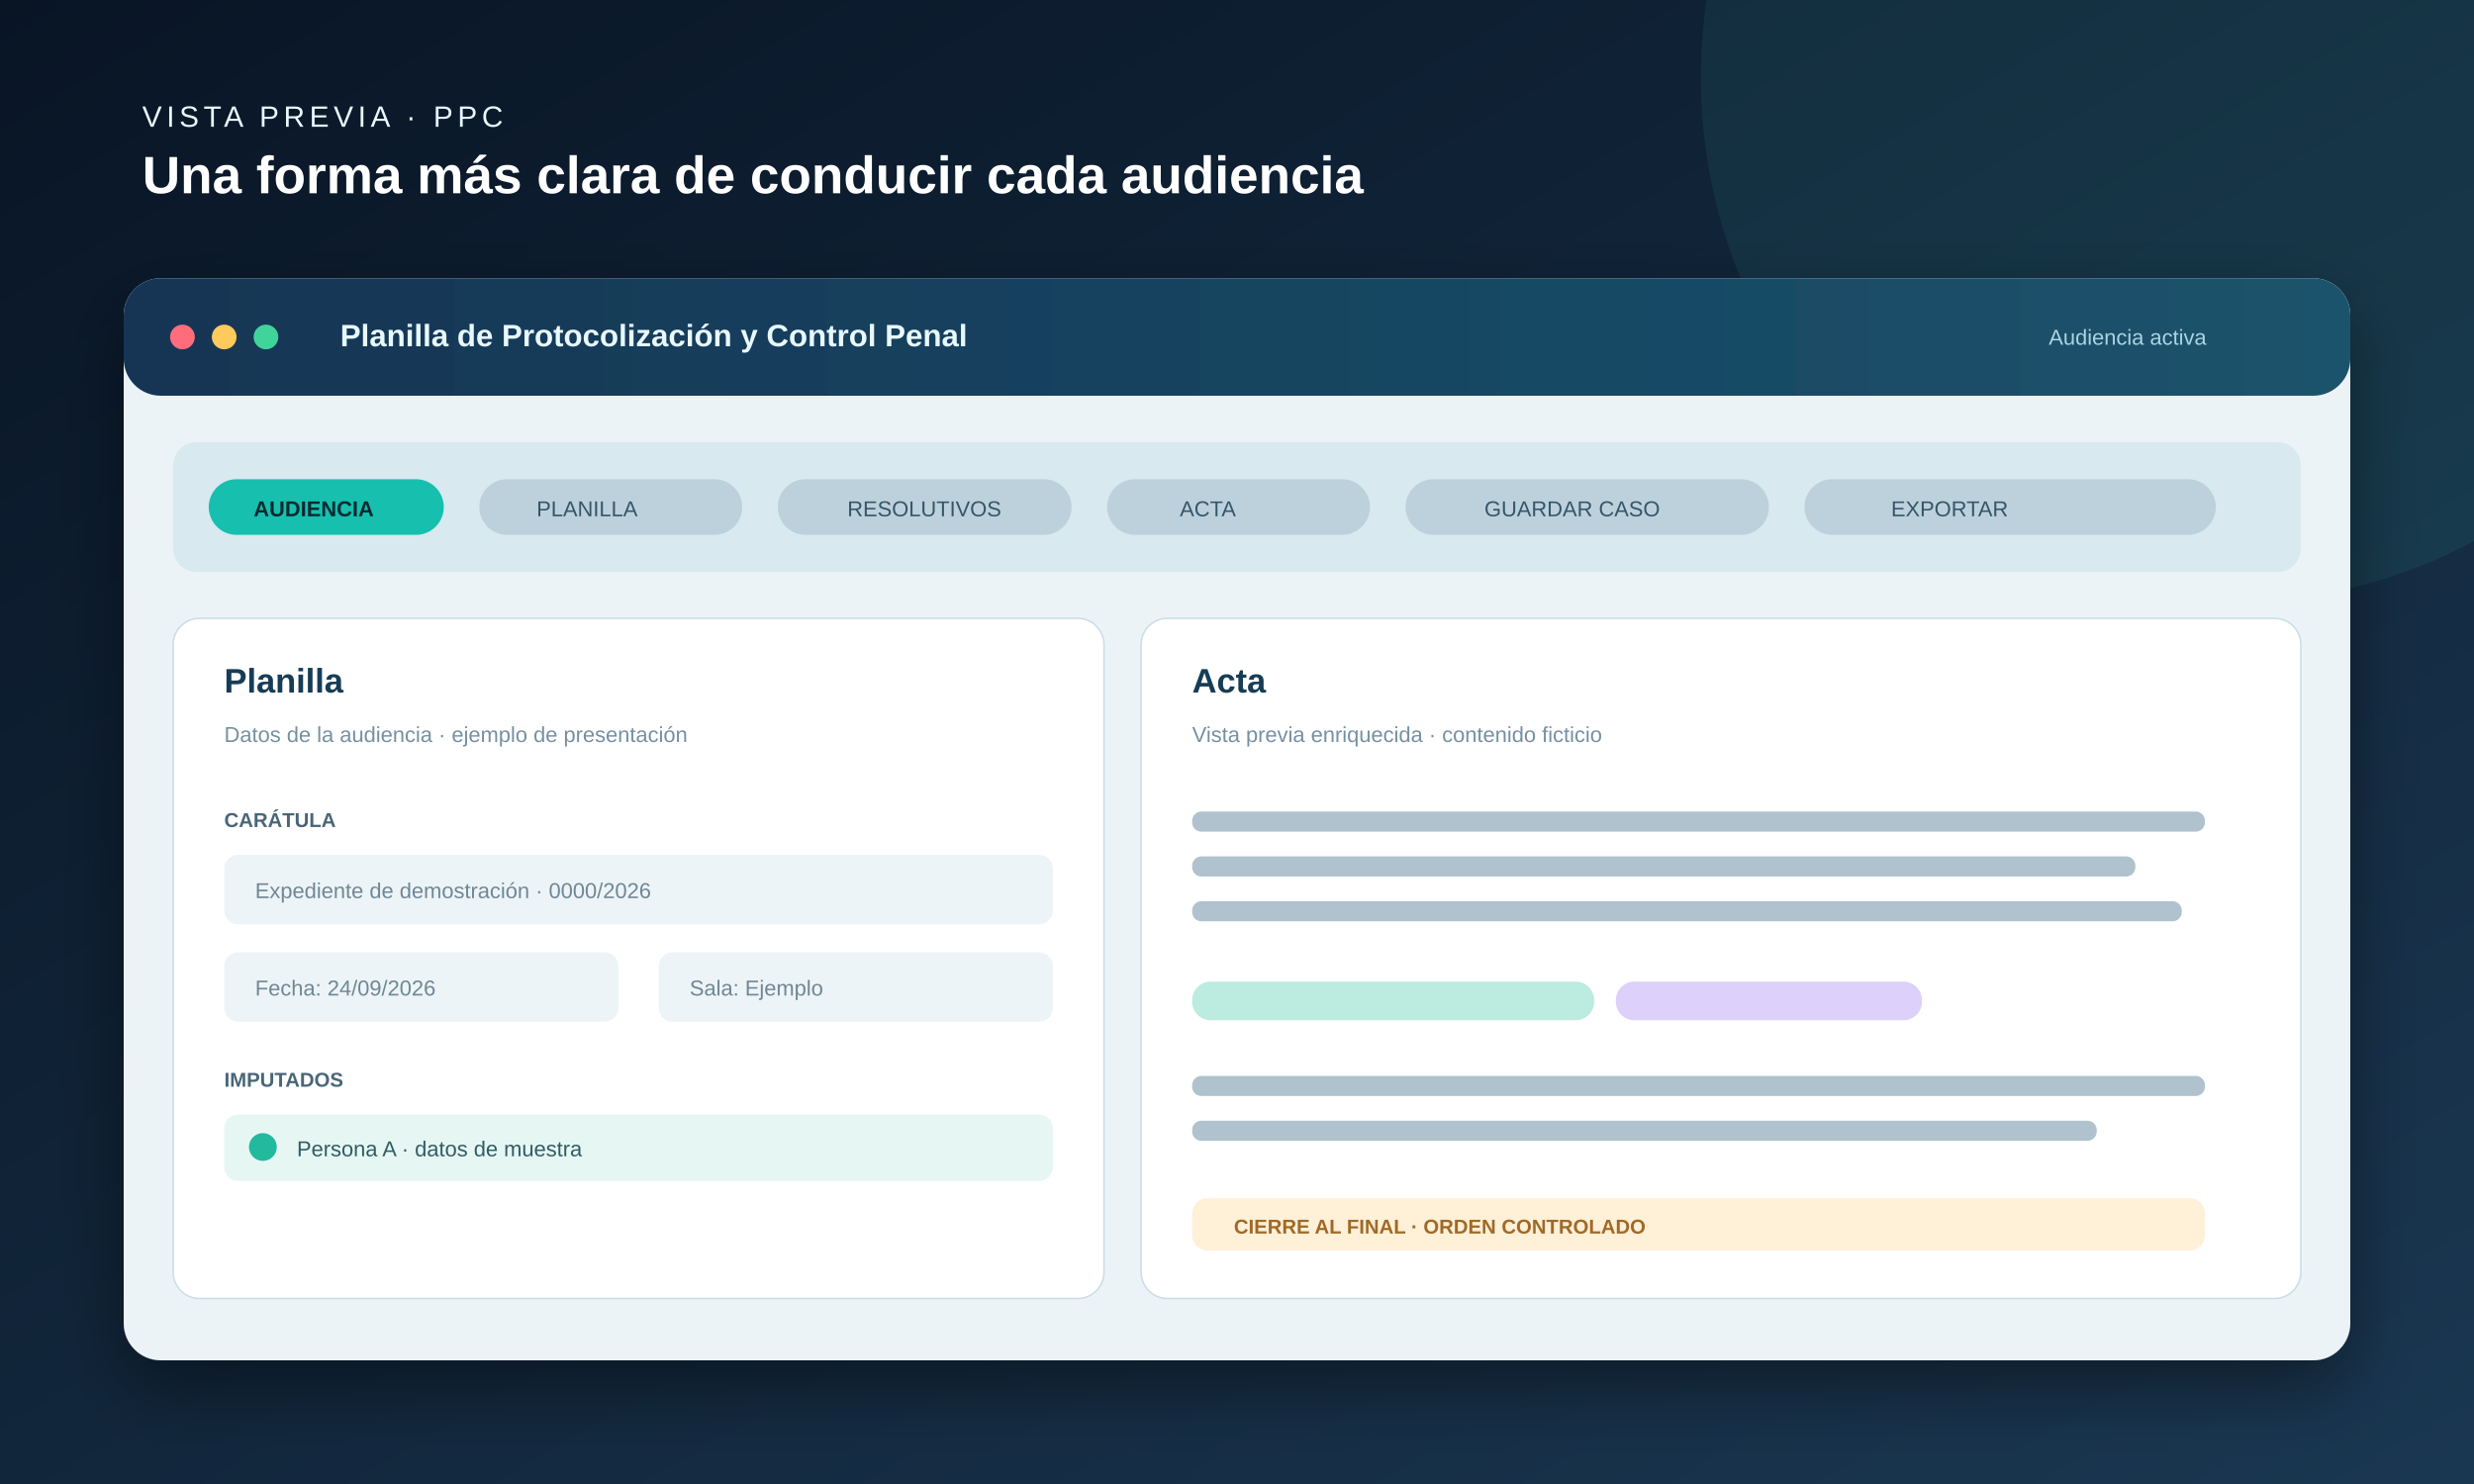
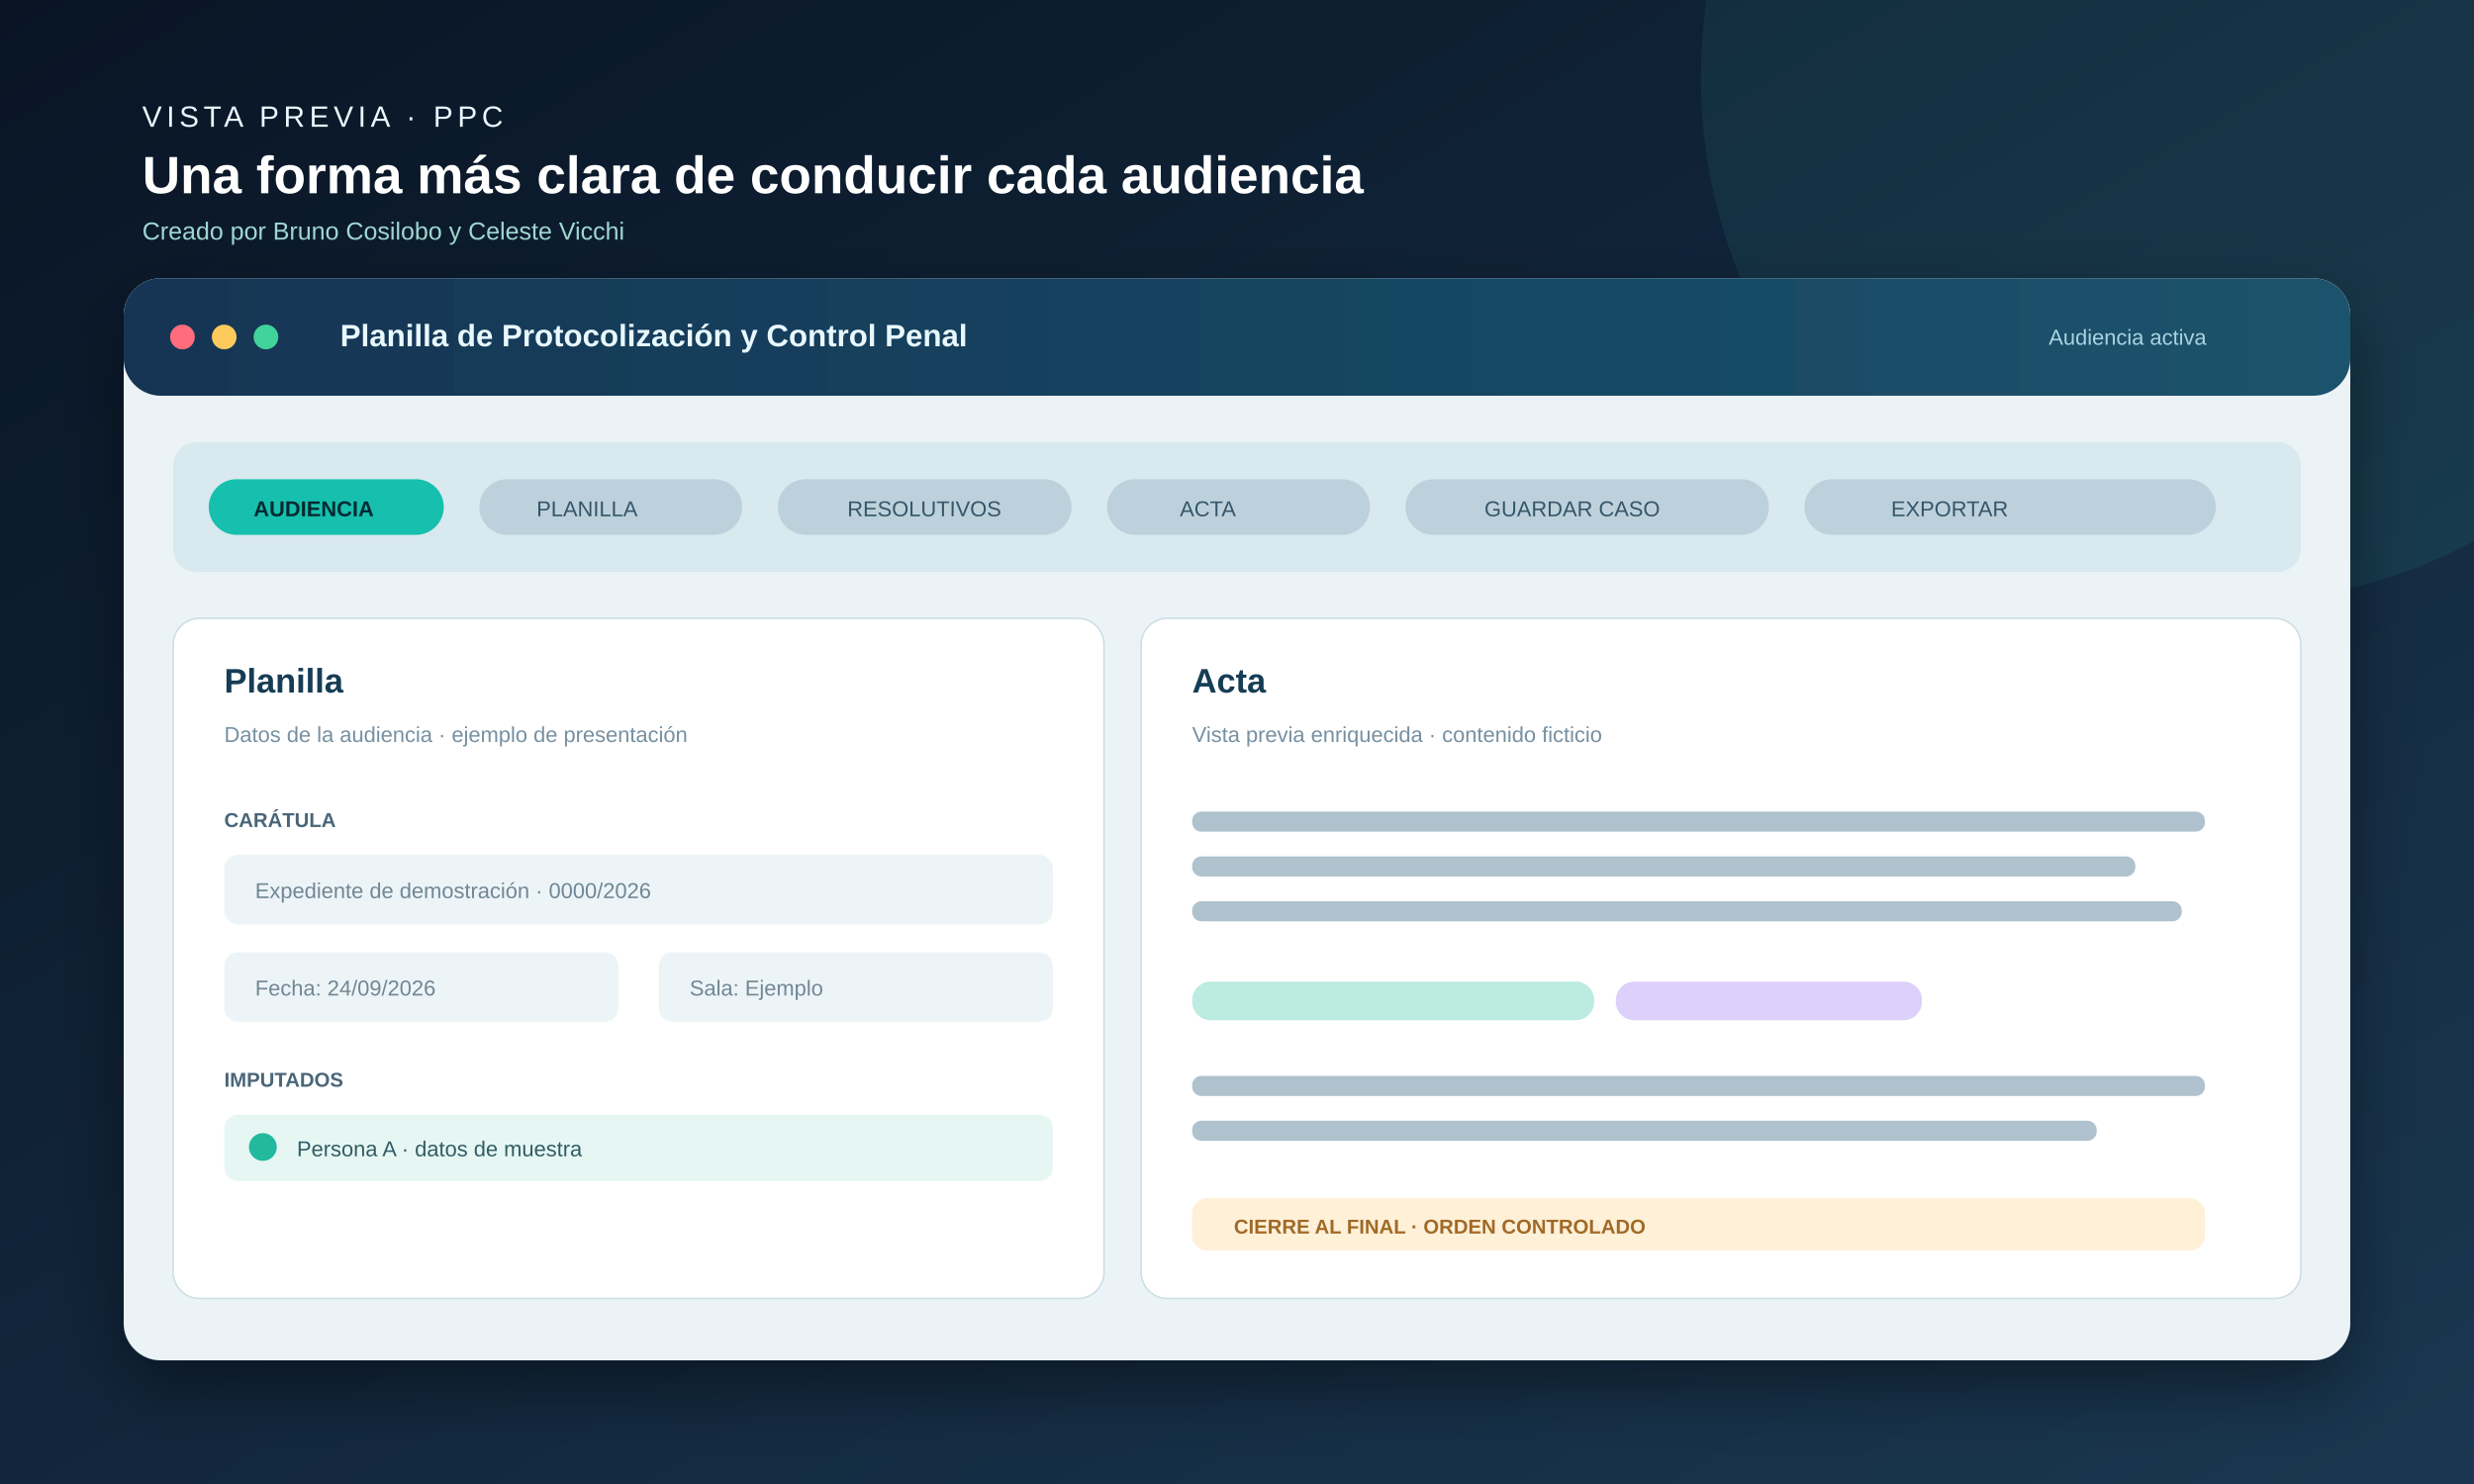
<svg xmlns="http://www.w3.org/2000/svg" viewBox="0 0 1600 960" role="img" aria-labelledby="title desc">
  <defs>
    <linearGradient id="wall" x1="0" y1="0" x2="1" y2="1">
      <stop stop-color="#091525" />
      <stop offset="1" stop-color="#1a3751" />
    </linearGradient>
    <linearGradient id="top" x1="0" y1="0" x2="1" y2="0">
      <stop stop-color="#123554" />
      <stop offset="1" stop-color="#1c536c" />
    </linearGradient>
    <filter id="shadow">
      <feDropShadow dx="0" dy="18" stdDeviation="22" flood-color="#020812" flood-opacity=".42" />
    </filter>
  </defs>
  <rect width="1600" height="960" fill="url(#wall)" />
  <circle cx="1440" cy="50" r="340" fill="#45ddc3" opacity=".08" />
  <text x="92" y="82" fill="#e9f7ff" font-family="Arial,sans-serif" font-size="19" letter-spacing="3">VISTA PREVIA · PPC</text>
  <text x="92" y="125" fill="#fff" font-family="Arial,sans-serif" font-size="34" font-weight="700">Una forma más clara de conducir cada audiencia</text>
+   <text x="92" y="155" fill="#9fd8d1" font-family="Arial,sans-serif" font-size="16">Creado por Bruno Cosilobo y Celeste Vicchi</text>
  <g filter="url(#shadow)">
    <rect x="80" y="180" width="1440" height="700" rx="24" fill="#ecf3f7" />
    <rect x="80" y="180" width="1440" height="76" rx="24" fill="url(#top)" />
    <circle cx="118" cy="218" r="8" fill="#ff6d7b" />
    <circle cx="145" cy="218" r="8" fill="#ffca5c" />
    <circle cx="172" cy="218" r="8" fill="#40d49a" />
    <text x="220" y="224" fill="#e8f8ff" font-family="Arial,sans-serif" font-size="20" font-weight="700">Planilla de Protocolización y Control Penal</text>
    <text x="1325" y="223" fill="#a9d4e1" font-family="Arial,sans-serif" font-size="14">Audiencia activa</text>
    <rect x="112" y="286" width="1376" height="84" rx="15" fill="#d8e9ef" />
    <rect x="135" y="310" width="152" height="36" rx="18" fill="#16bfae" />
    <text x="164" y="334" fill="#062c32" font-family="Arial,sans-serif" font-size="14" font-weight="700">AUDIENCIA</text>
    <rect x="310" y="310" width="170" height="36" rx="18" fill="#bdd1dc" />
    <text x="347" y="334" fill="#35566a" font-family="Arial,sans-serif" font-size="14">PLANILLA</text>
    <rect x="503" y="310" width="190" height="36" rx="18" fill="#bdd1dc" />
    <text x="548" y="334" fill="#35566a" font-family="Arial,sans-serif" font-size="14">RESOLUTIVOS</text>
    <rect x="716" y="310" width="170" height="36" rx="18" fill="#bdd1dc" />
    <text x="763" y="334" fill="#35566a" font-family="Arial,sans-serif" font-size="14">ACTA</text>
    <rect x="909" y="310" width="235" height="36" rx="18" fill="#bdd1dc" />
    <text x="960" y="334" fill="#35566a" font-family="Arial,sans-serif" font-size="14">GUARDAR CASO</text>
    <rect x="1167" y="310" width="266" height="36" rx="18" fill="#bdd1dc" />
    <text x="1223" y="334" fill="#35566a" font-family="Arial,sans-serif" font-size="14">EXPORTAR</text>
    <rect x="112" y="400" width="602" height="440" rx="17" fill="#fff" stroke="#cbdde5" />
    <rect x="738" y="400" width="750" height="440" rx="17" fill="#fff" stroke="#cbdde5" />
    <text x="145" y="448" fill="#183c57" font-family="Arial,sans-serif" font-size="22" font-weight="700">Planilla</text>
    <text x="145" y="480" fill="#7690a1" font-family="Arial,sans-serif" font-size="14">Datos de la audiencia · ejemplo de presentación</text>
    <text x="145" y="535" fill="#496678" font-family="Arial,sans-serif" font-size="13" font-weight="700">CARÁTULA</text>
    <rect x="145" y="553" width="536" height="45" rx="9" fill="#edf4f7" />
    <text x="165" y="581" fill="#6f8795" font-family="Arial,sans-serif" font-size="14">Expediente de demostración · 0000/2026</text>
    <rect x="145" y="616" width="255" height="45" rx="9" fill="#edf4f7" />
    <rect x="426" y="616" width="255" height="45" rx="9" fill="#edf4f7" />
    <text x="165" y="644" fill="#6f8795" font-family="Arial,sans-serif" font-size="14">Fecha: 24/09/2026</text>
    <text x="446" y="644" fill="#6f8795" font-family="Arial,sans-serif" font-size="14">Sala: Ejemplo</text>
    <text x="145" y="703" fill="#496678" font-family="Arial,sans-serif" font-size="13" font-weight="700">IMPUTADOS</text>
    <rect x="145" y="721" width="536" height="43" rx="9" fill="#e6f7f3" />
    <circle cx="170" cy="742" r="9" fill="#20b99f" />
    <text x="192" y="748" fill="#315b64" font-family="Arial,sans-serif" font-size="14">Persona A · datos de muestra</text>
    <text x="771" y="448" fill="#183c57" font-family="Arial,sans-serif" font-size="22" font-weight="700">Acta</text>
    <text x="771" y="480" fill="#7690a1" font-family="Arial,sans-serif" font-size="14">Vista previa enriquecida · contenido ficticio</text>
    <rect x="771" y="525" width="655" height="13" rx="6" fill="#afc2ce" />
    <rect x="771" y="554" width="610" height="13" rx="6" fill="#afc2ce" />
    <rect x="771" y="583" width="640" height="13" rx="6" fill="#afc2ce" />
    <rect x="771" y="635" width="260" height="25" rx="12" fill="#bcebe0" />
    <rect x="1045" y="635" width="198" height="25" rx="12" fill="#ddd0fa" />
    <rect x="771" y="696" width="655" height="13" rx="6" fill="#afc2ce" />
    <rect x="771" y="725" width="585" height="13" rx="6" fill="#afc2ce" />
    <rect x="771" y="775" width="655" height="34" rx="10" fill="#fff0d8" />
    <text x="798" y="798" fill="#a06a27" font-family="Arial,sans-serif" font-size="13" font-weight="700">CIERRE AL FINAL · ORDEN CONTROLADO</text>
  </g>
</svg>
